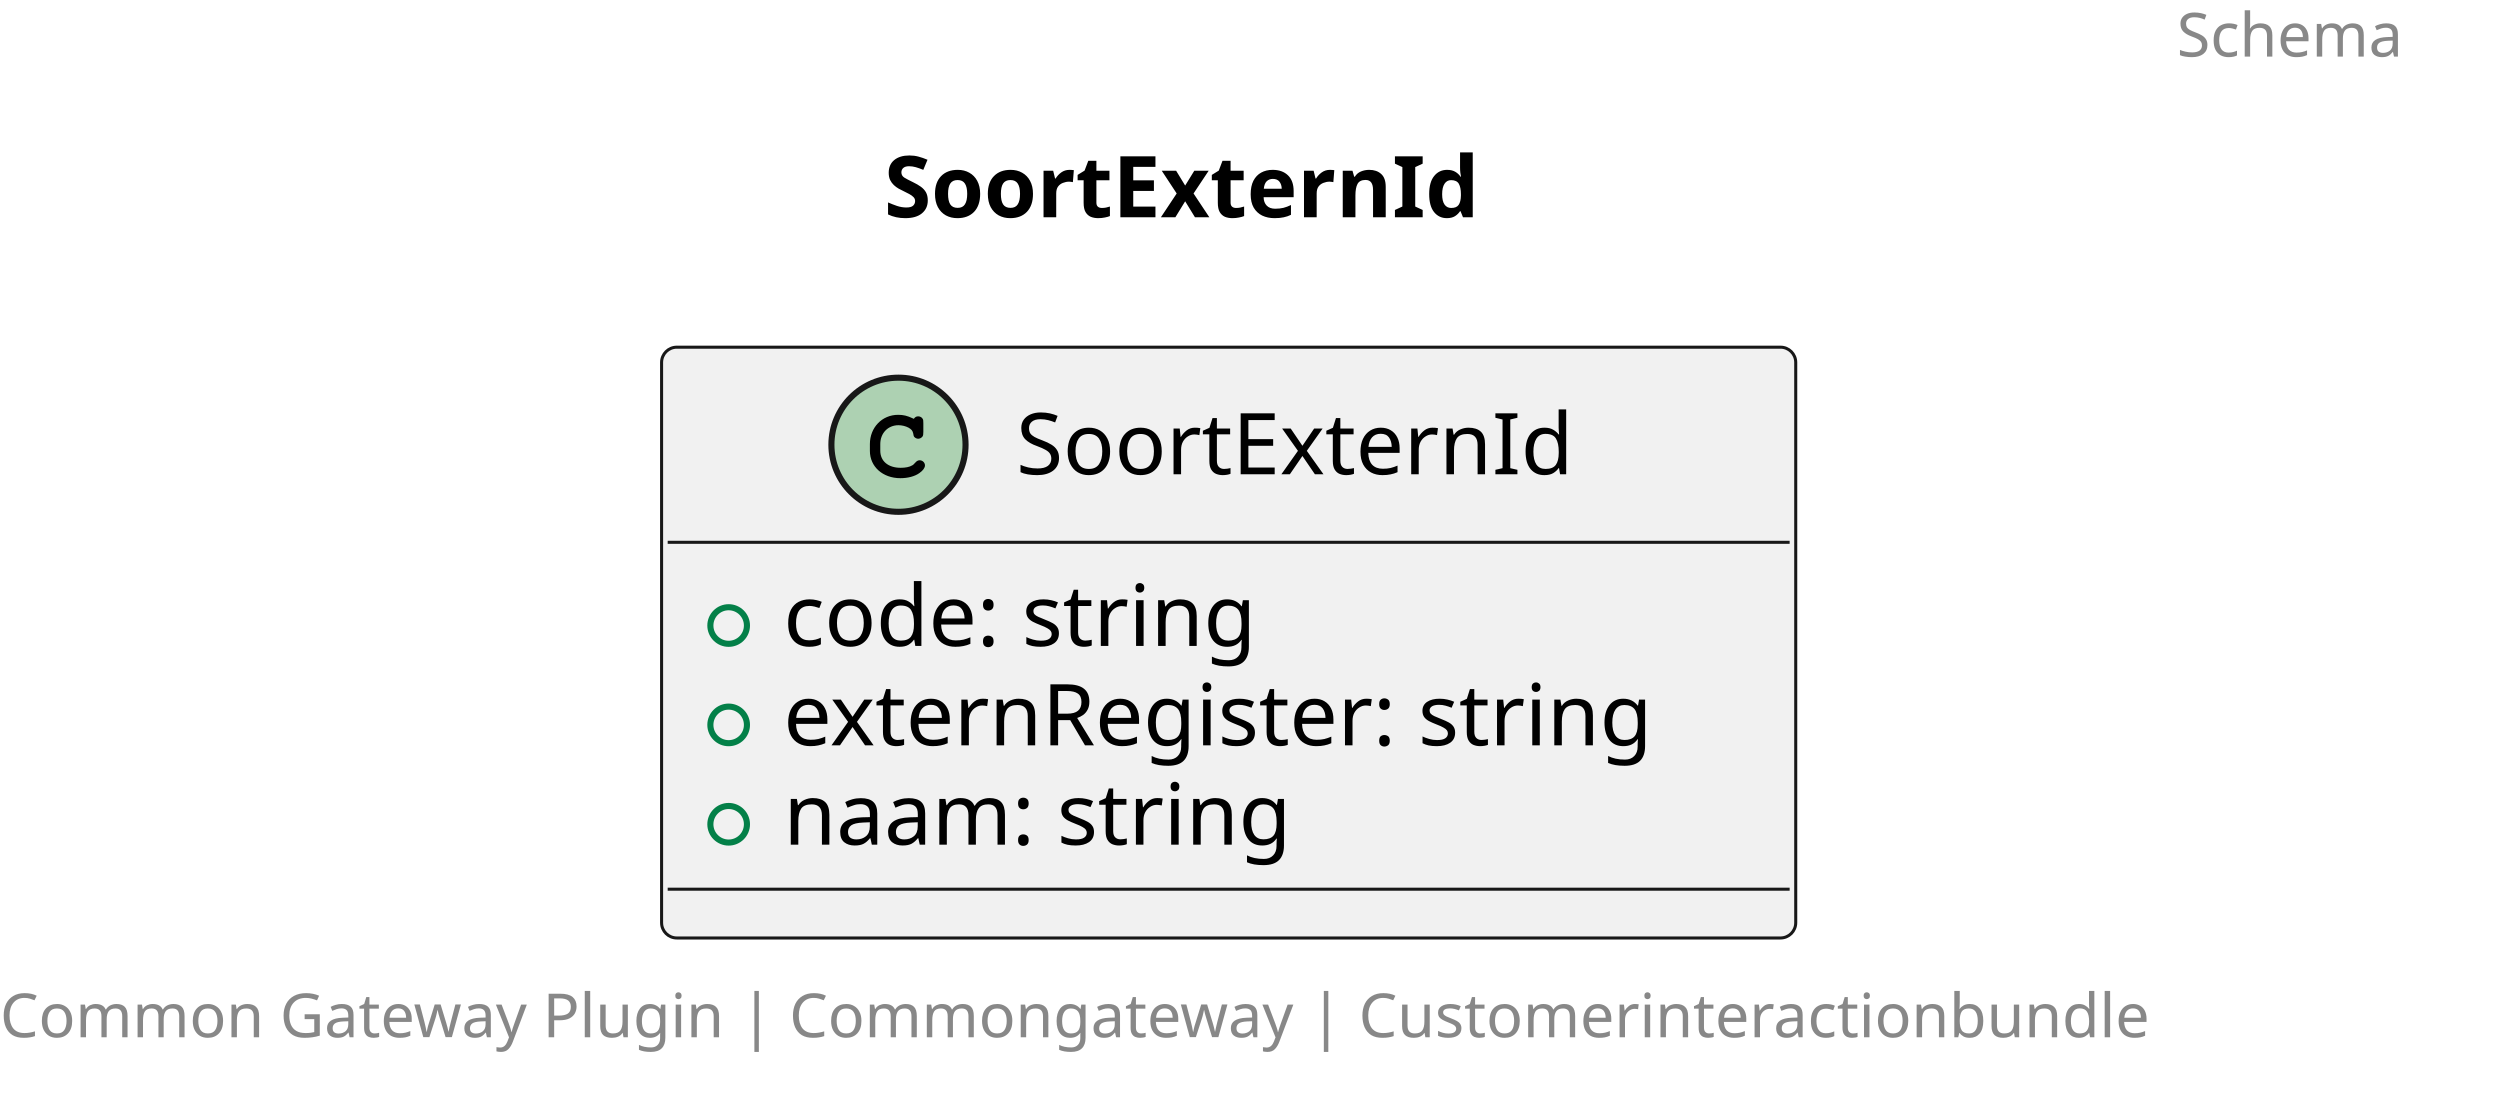
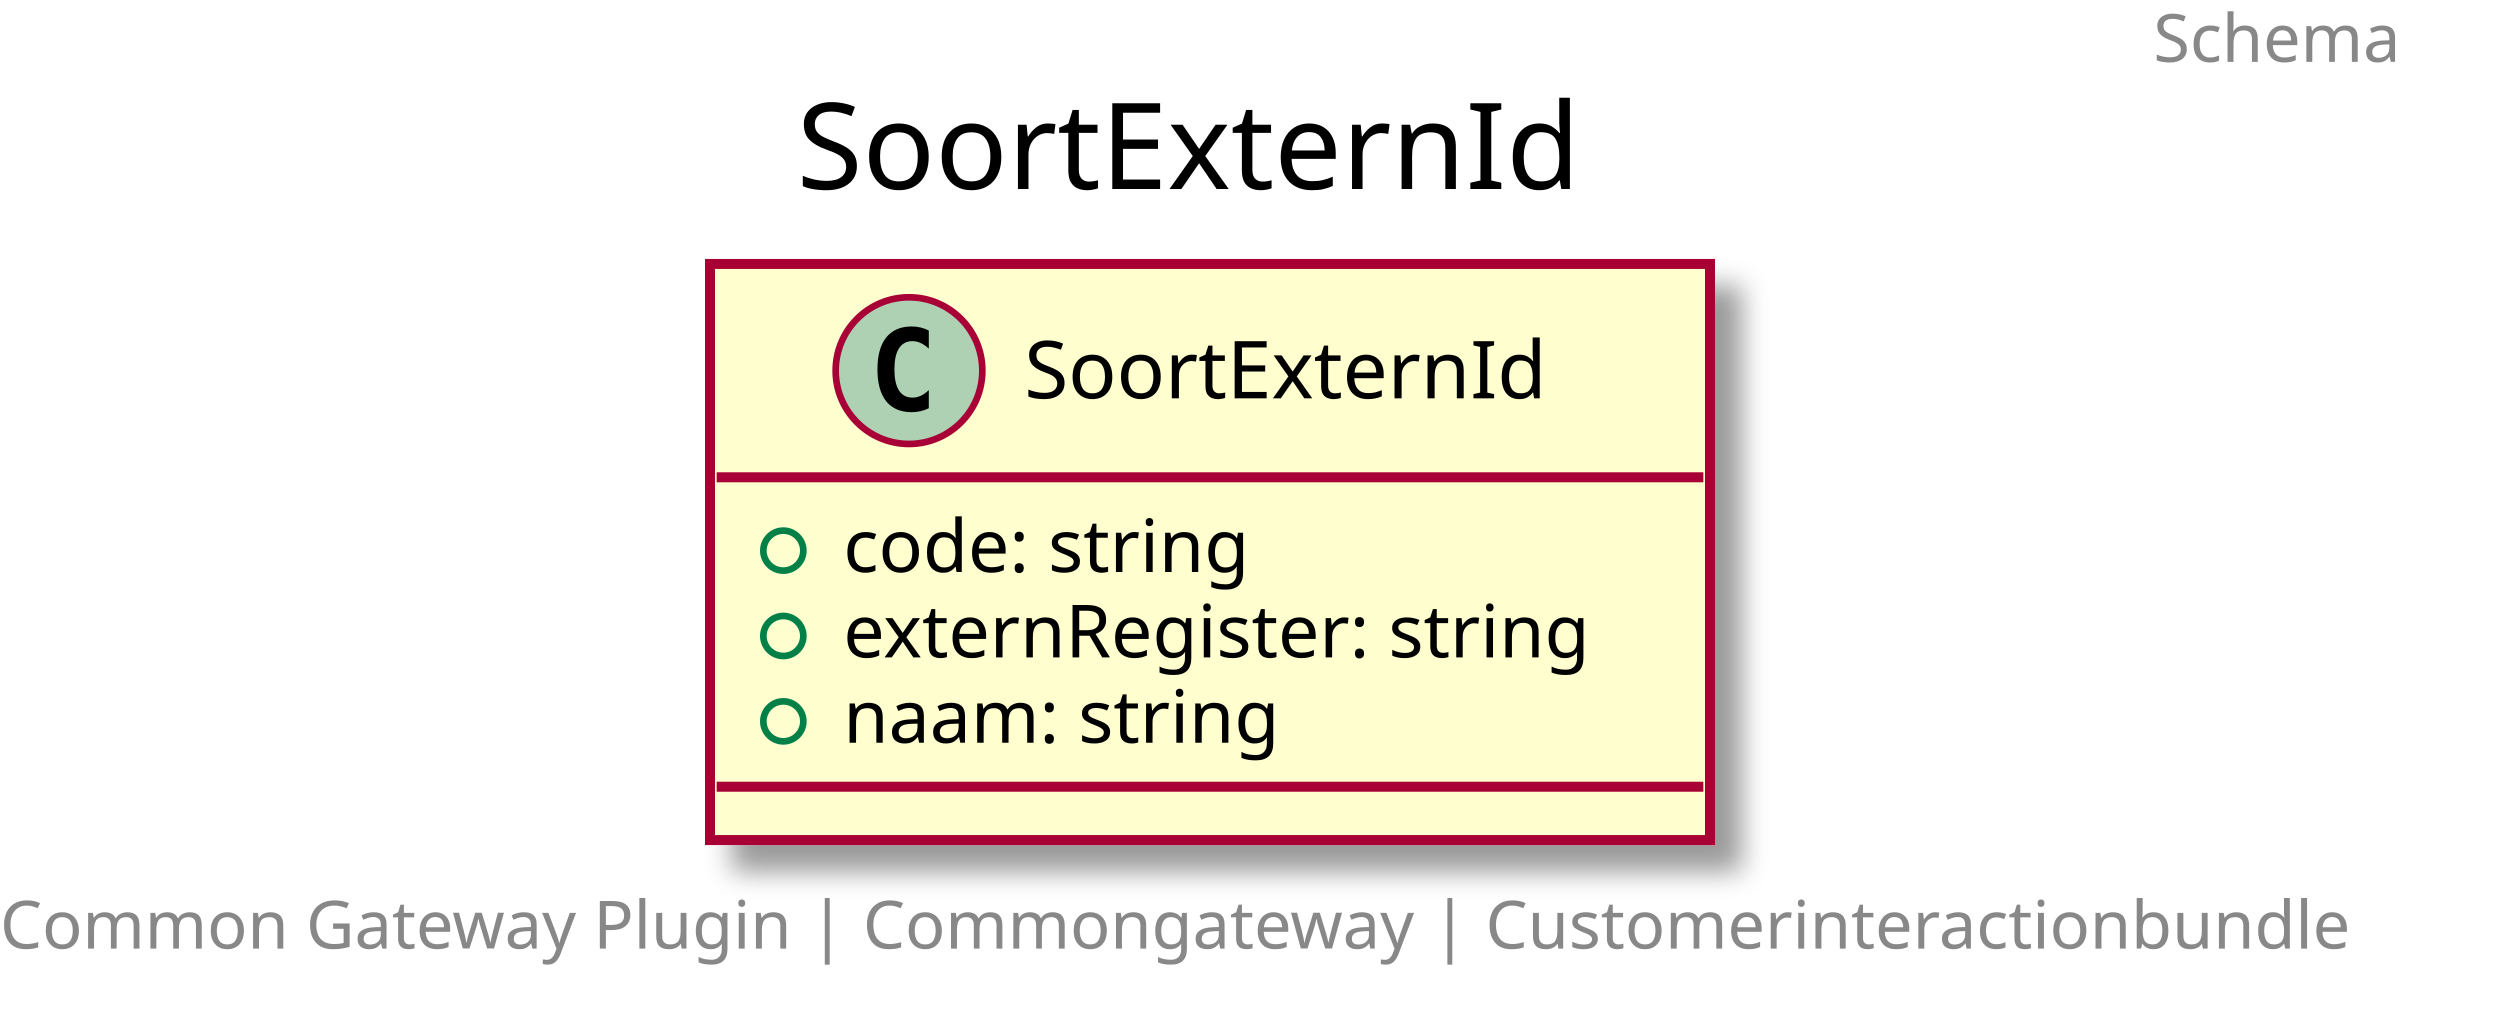
- <svg xmlns="http://www.w3.org/2000/svg" contentStyleType="text/css" height="180px" preserveAspectRatio="none" style="width:410px;height:180px;background:#FFFFFF;" version="1.1" viewBox="0 0 410 180" width="410px" zoomAndPan="magnify">
-   <defs />
+ <svg xmlns="http://www.w3.org/2000/svg" contentScriptType="application/ecmascript" contentStyleType="text/css" height="155px" preserveAspectRatio="none" style="width:375px;height:155px;" version="1.1" viewBox="0 0 375 155" width="375px" zoomAndPan="magnify">
+   <defs>
+     <filter height="300%" id="f37l5ujt8mnrg" width="300%" x="-1" y="-1">
+       <feGaussianBlur result="blurOut" stdDeviation="2.0" />
+       <feColorMatrix in="blurOut" result="blurOut2" type="matrix" values="0 0 0 0 0 0 0 0 0 0 0 0 0 0 0 0 0 0 .4 0" />
+       <feOffset dx="4.0" dy="4.0" in="blurOut2" result="blurOut3" />
+       <feBlend in="SourceGraphic" in2="blurOut3" mode="normal" />
+     </filter>
+   </defs>
  <g>
-     <text fill="#888888" font-family="sans-serif" font-size="10" lengthAdjust="spacing" textLength="45" x="357" y="9.282">Schema</text>
-     <text fill="#000000" font-family="sans-serif" font-size="14" font-weight="bold" lengthAdjust="spacing" textLength="112" x="145" y="35.636">SoortExternId</text>
-     <g id="elem_SoortExternId">
-       <rect codeLine="5" fill="#F1F1F1" height="96.891" id="SoortExternId" rx="2.5" ry="2.5" style="stroke:#181818;stroke-width:0.5;" width="186" x="108.5" y="56.938" />
-       <ellipse cx="147.35" cy="72.938" fill="#ADD1B2" rx="11" ry="11" style="stroke:#181818;stroke-width:1.0;" />
-       <path d="M149.694,68.609 C148.756,68.172 148.162,68.031 147.287,68.031 C144.662,68.031 142.662,70.109 142.662,72.828 L142.662,73.953 C142.662,76.531 144.772,78.422 147.662,78.422 C148.881,78.422 150.037,78.125 150.787,77.578 C151.366,77.172 151.694,76.719 151.694,76.328 C151.694,75.875 151.303,75.484 150.834,75.484 C150.616,75.484 150.412,75.562 150.225,75.75 C149.772,76.234 149.772,76.234 149.584,76.328 C149.162,76.594 148.475,76.719 147.709,76.719 C145.662,76.719 144.366,75.625 144.366,73.922 L144.366,72.828 C144.366,71.047 145.616,69.734 147.35,69.734 C147.928,69.734 148.537,69.891 149.006,70.141 C149.491,70.422 149.662,70.641 149.756,71.047 C149.819,71.453 149.85,71.578 149.991,71.703 C150.131,71.844 150.366,71.953 150.584,71.953 C150.85,71.953 151.116,71.812 151.287,71.594 C151.397,71.438 151.428,71.25 151.428,70.828 L151.428,69.406 C151.428,68.969 151.412,68.844 151.319,68.688 C151.162,68.422 150.881,68.281 150.584,68.281 C150.287,68.281 150.084,68.375 149.866,68.688 L149.694,68.609 Z " fill="#000000" />
-       <text fill="#000000" font-family="sans-serif" font-size="14" lengthAdjust="spacing" textLength="101" x="166.65" y="77.784">SoortExternId</text>
-       <line style="stroke:#181818;stroke-width:0.5;" x1="109.5" x2="293.5" y1="88.938" y2="88.938" />
-       <ellipse cx="119.5" cy="102.586" fill="none" rx="3" ry="3" style="stroke:#038048;stroke-width:1.0;" />
-       <text fill="#000000" font-family="sans-serif" font-size="14" lengthAdjust="spacing" textLength="86" x="128.5" y="105.933">code: string</text>
-       <ellipse cx="119.5" cy="118.883" fill="none" rx="3" ry="3" style="stroke:#038048;stroke-width:1.0;" />
-       <text fill="#000000" font-family="sans-serif" font-size="14" lengthAdjust="spacing" textLength="160" x="128.5" y="122.23">externRegister: string</text>
-       <ellipse cx="119.5" cy="135.18" fill="none" rx="3" ry="3" style="stroke:#038048;stroke-width:1.0;" />
-       <text fill="#000000" font-family="sans-serif" font-size="14" lengthAdjust="spacing" textLength="90" x="128.5" y="138.526">naam: string</text>
-       <line style="stroke:#181818;stroke-width:0.5;" x1="109.5" x2="293.5" y1="145.828" y2="145.828" />
-     </g>
-     <text fill="#888888" font-family="sans-serif" font-size="10" lengthAdjust="spacing" textLength="402" x="0" y="170.11">Common Gateway Plugin | Commongateway | Customerinteractionbundle</text>
+     <text fill="#888888" font-family="sans-serif" font-size="10" lengthAdjust="spacingAndGlyphs" textLength="40" x="323" y="9.282">Schema</text>
+     <text fill="#000000" font-family="sans-serif" font-size="18" lengthAdjust="spacingAndGlyphs" textLength="124" x="119.5" y="28.349">SoortExternId</text>
+     <rect fill="#FEFECE" filter="url(#f37l5ujt8mnrg)" height="86.414" id="SoortExternId" style="stroke: #A80036; stroke-width: 1.5;" width="150" x="106.5" y="39.594" />
+     <ellipse cx="136.35" cy="55.594" fill="#ADD1B2" rx="11" ry="11" style="stroke: #A80036; stroke-width: 1.0;" />
+     <path d="M139.319,61.234 Q138.741,61.531 138.1,61.672 Q137.459,61.828 136.756,61.828 Q134.256,61.828 132.928,60.188 Q131.616,58.531 131.616,55.406 Q131.616,52.281 132.928,50.625 Q134.256,48.969 136.756,48.969 Q137.459,48.969 138.1,49.125 Q138.756,49.281 139.319,49.578 L139.319,52.297 Q138.694,51.719 138.1,51.453 Q137.506,51.172 136.881,51.172 Q135.537,51.172 134.85,52.25 Q134.162,53.312 134.162,55.406 Q134.162,57.5 134.85,58.578 Q135.537,59.641 136.881,59.641 Q137.506,59.641 138.1,59.375 Q138.694,59.094 139.319,58.516 L139.319,61.234 Z " />
+     <text fill="#000000" font-family="sans-serif" font-size="12" lengthAdjust="spacingAndGlyphs" textLength="85" x="153.65" y="59.748">SoortExternId</text>
+     <line style="stroke: #A80036; stroke-width: 1.5;" x1="107.5" x2="255.5" y1="71.594" y2="71.594" />
+     <ellipse cx="117.5" cy="82.594" fill="none" rx="3" ry="3" style="stroke: #038048; stroke-width: 1.0;" />
+     <text fill="#000000" font-family="sans-serif" font-size="11" lengthAdjust="spacingAndGlyphs" textLength="68" x="126.5" y="85.804">code: string</text>
+     <ellipse cx="117.5" cy="95.398" fill="none" rx="3" ry="3" style="stroke: #038048; stroke-width: 1.0;" />
+     <text fill="#000000" font-family="sans-serif" font-size="11" lengthAdjust="spacingAndGlyphs" textLength="124" x="126.5" y="98.609">externRegister: string</text>
+     <ellipse cx="117.5" cy="108.203" fill="none" rx="3" ry="3" style="stroke: #038048; stroke-width: 1.0;" />
+     <text fill="#000000" font-family="sans-serif" font-size="11" lengthAdjust="spacingAndGlyphs" textLength="73" x="126.5" y="111.414">naam: string</text>
+     <line style="stroke: #A80036; stroke-width: 1.5;" x1="107.5" x2="255.5" y1="118.008" y2="118.008" />
+     <text fill="#888888" font-family="sans-serif" font-size="10" lengthAdjust="spacingAndGlyphs" textLength="363" x="0" y="142.29">Common Gateway Plugin | Commongateway | Customerinteractionbundle</text>
  </g>
</svg>
